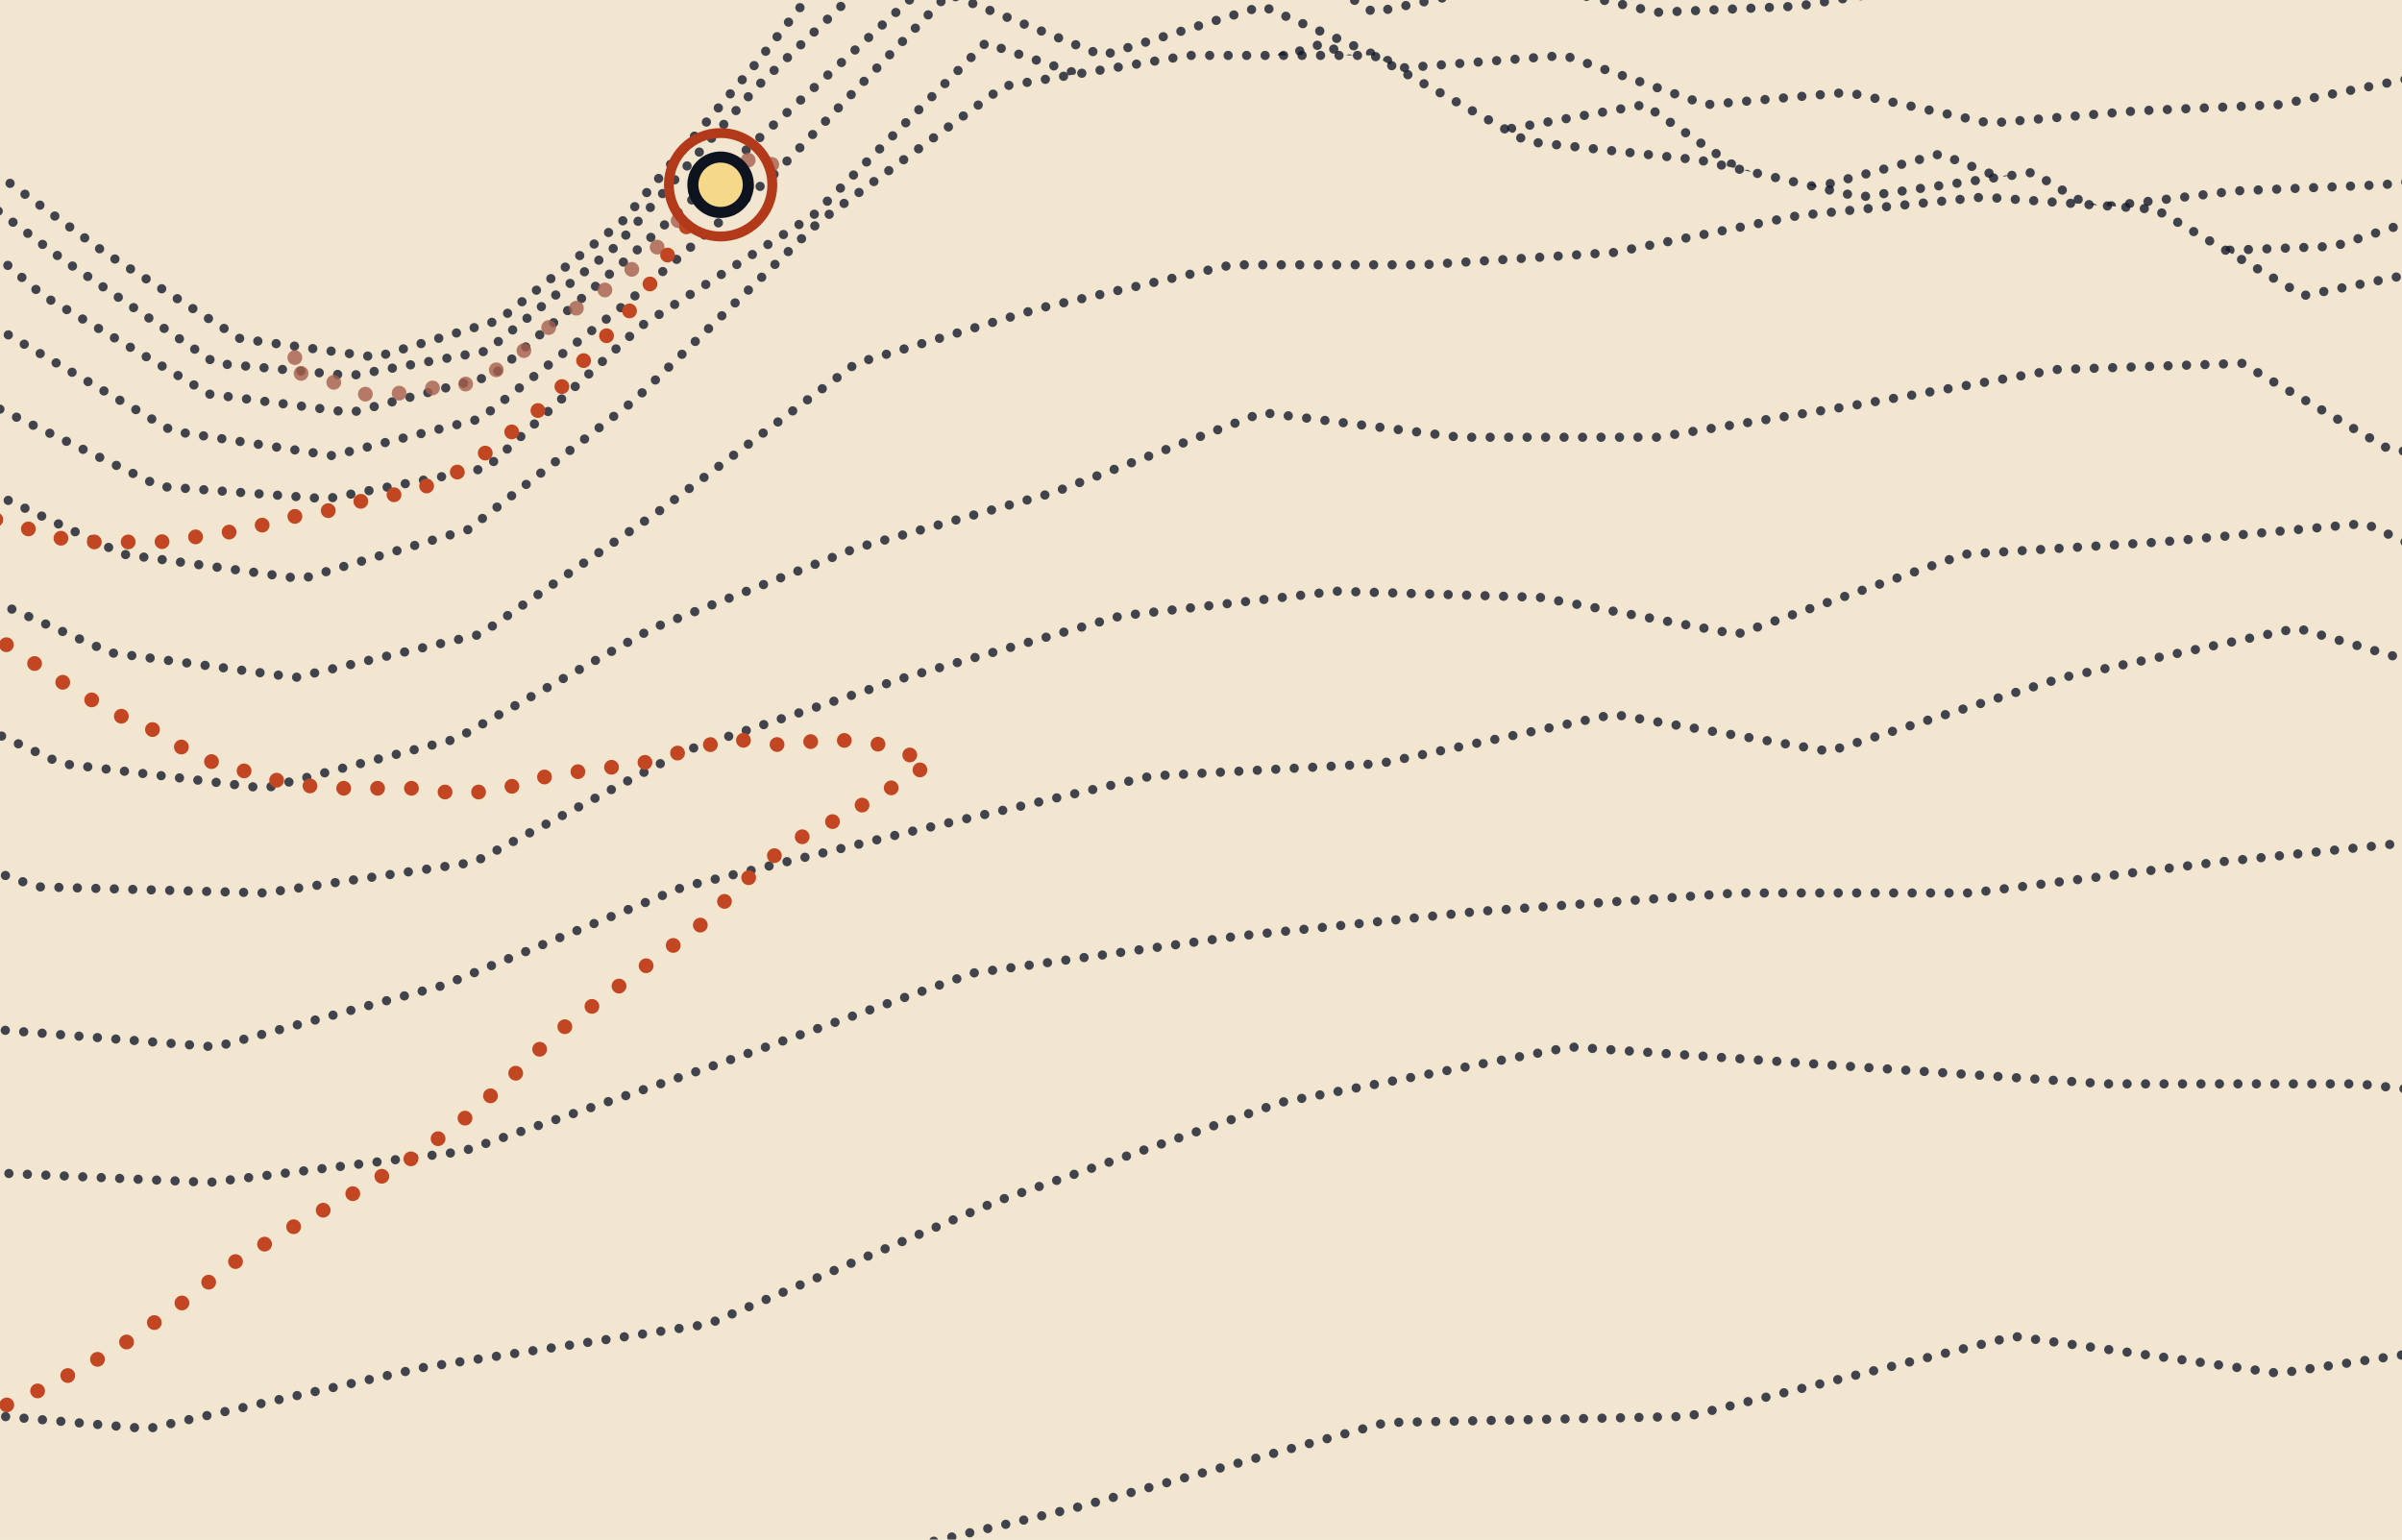
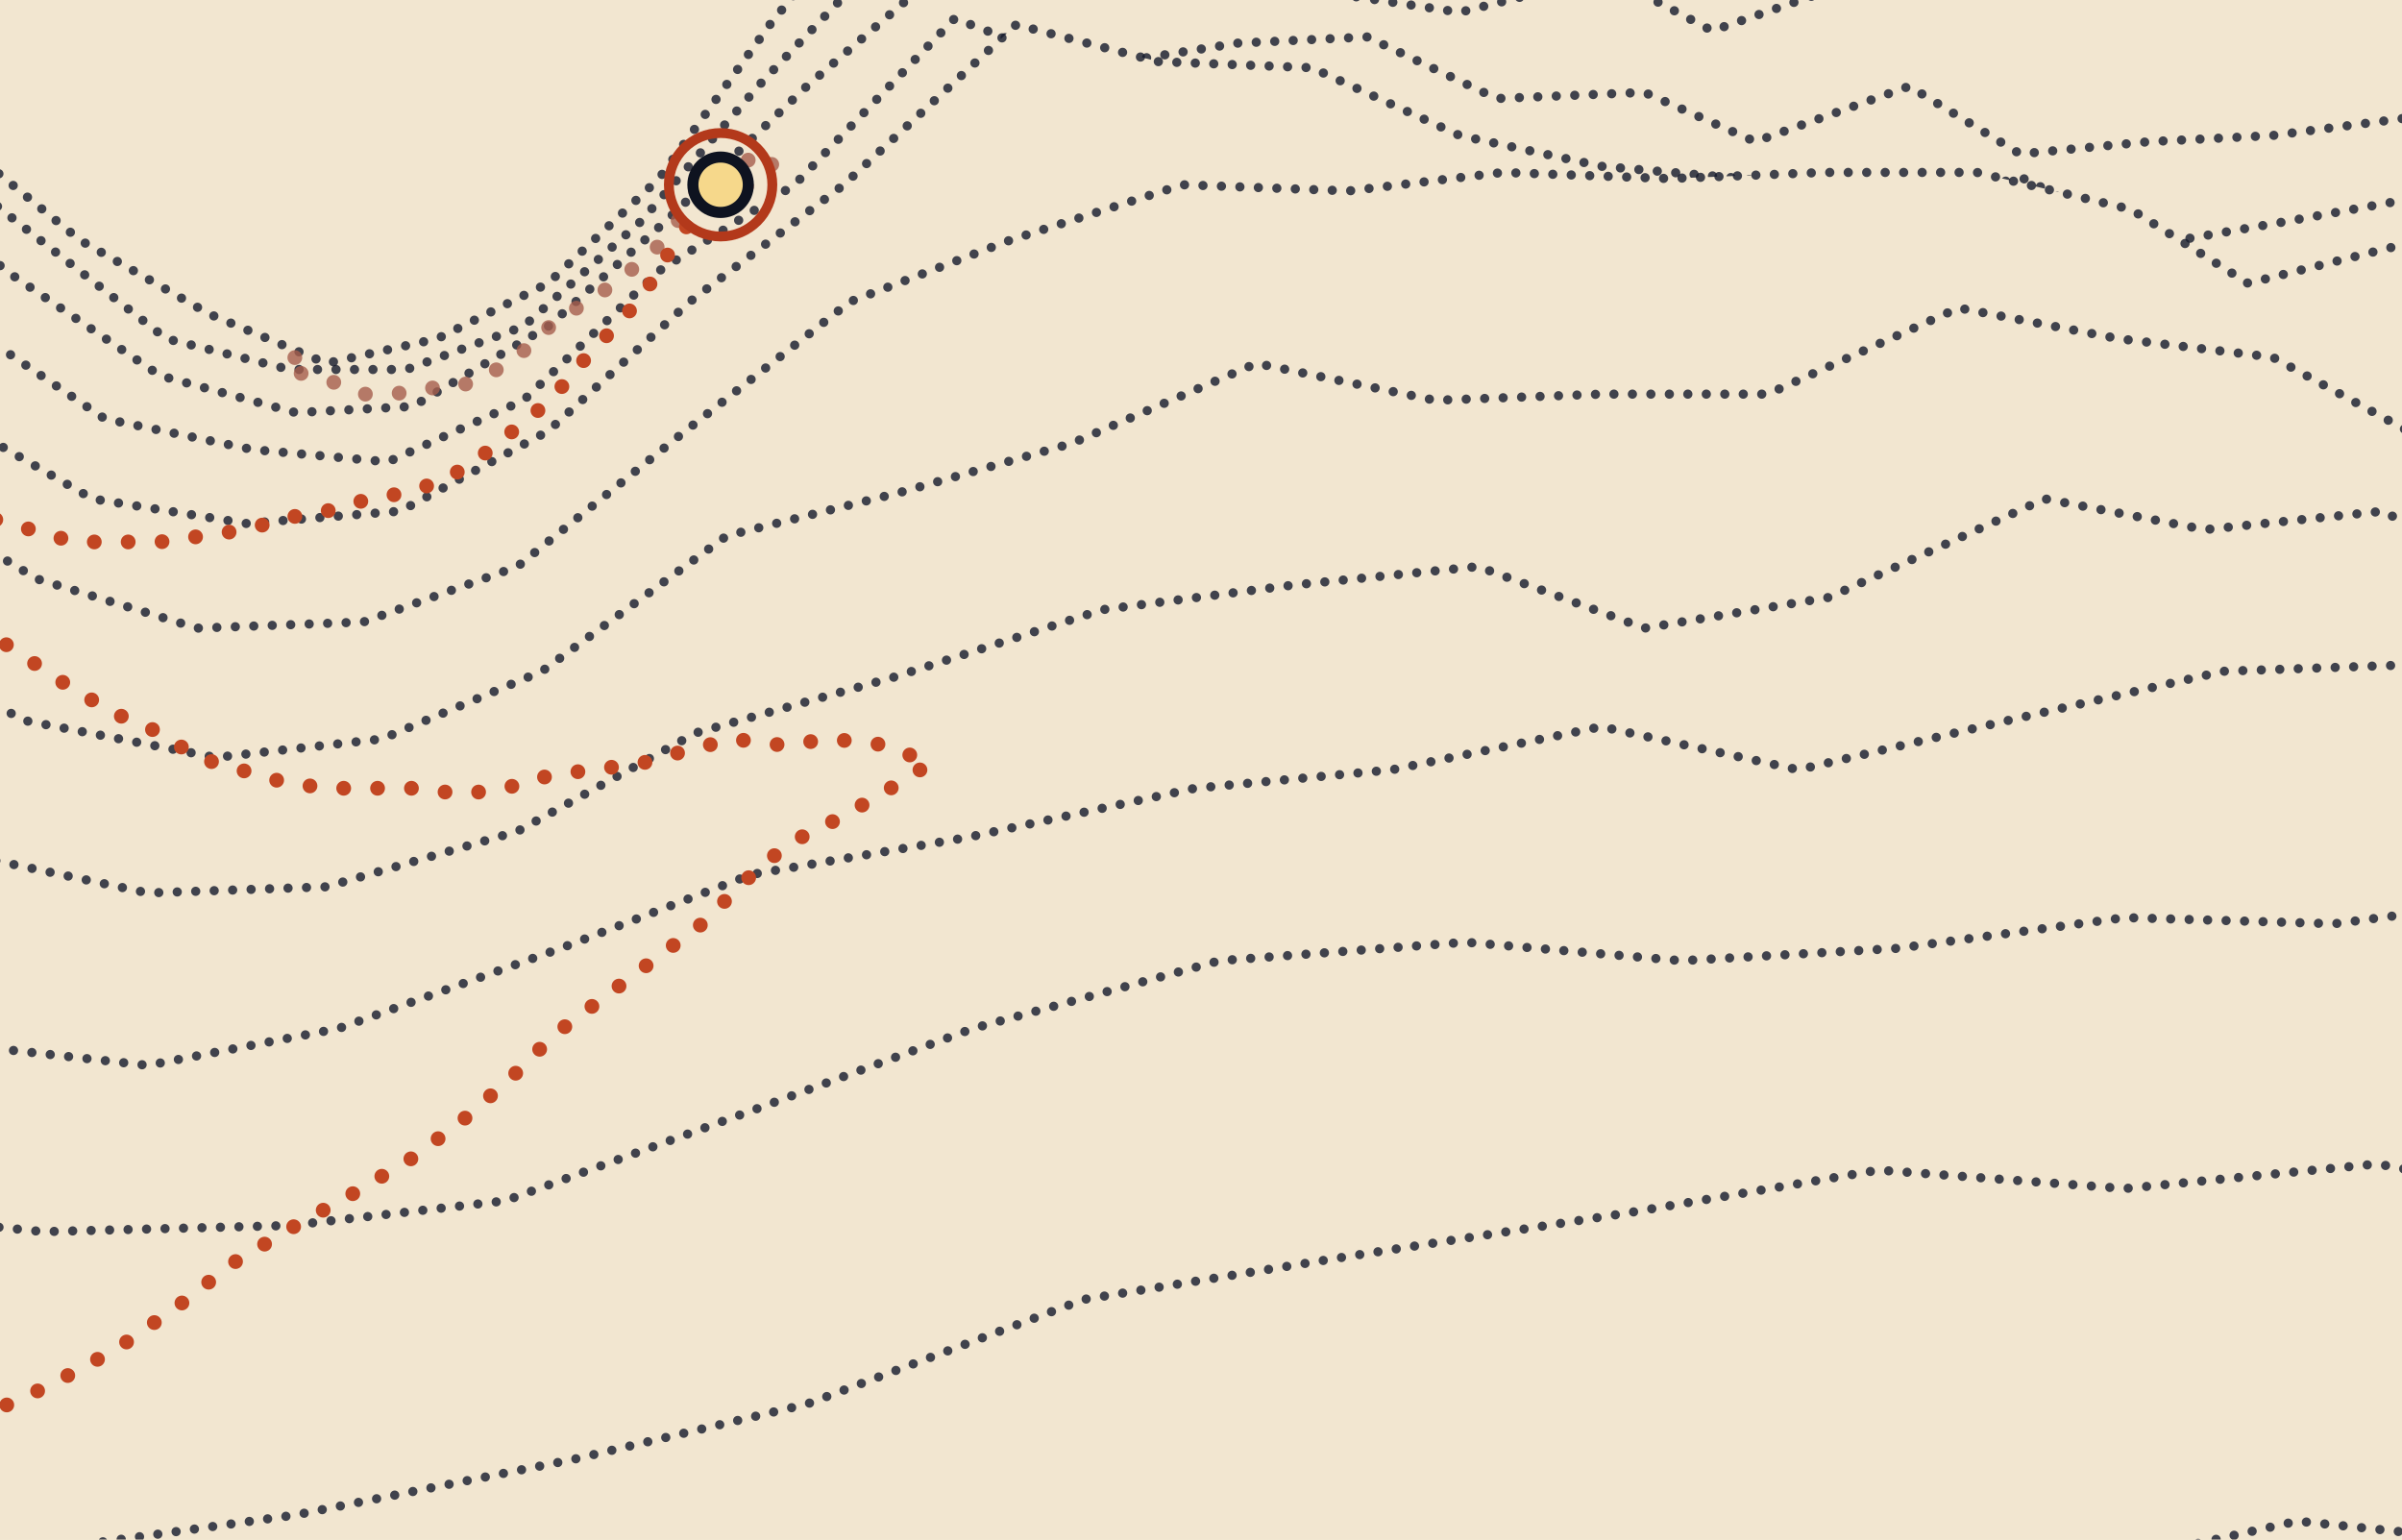
<svg xmlns="http://www.w3.org/2000/svg" viewBox="0 0 390 250" preserveAspectRatio="xMidYMin slice" role="img" aria-label="Dotted mountain ridges with a lantern on the trail below a saddle">
-   <rect x="-10" y="-10" width="410" height="270" fill="#F2E6D0" />
+   <defs>
+     <linearGradient id="sky" gradientUnits="userSpaceOnUse" x1="0" y1="-41" x2="0" y2="-244">
+       <stop offset="0" stop-color="#f2e6d0" />
+       <stop offset="1" stop-color="#f2e6d0" />
+     </linearGradient>
+   </defs>
+   <rect x="-10" y="-10" width="410" height="270" fill="url(#sky)" />
  <clipPath id="up">
    <rect x="-10" y="-10" width="410" height="-31" />
  </clipPath>
  <g clip-path="url(#up)" fill="#F8D97E">
-     <circle cx="53" cy="-42" r="14.8" />
-     <circle cx="53" cy="-42" r="21.8" fill="none" stroke="#F8D97E" stroke-width="1.3" opacity=".9" />
+     <circle cx="53" cy="-45" r="14.9" />
+     <circle cx="53" cy="-45" r="21.9" fill="none" stroke="#F8D97E" stroke-width="1.3" opacity=".9" />
  </g>
  <path d="M0 -41H390" stroke="#B3391B" stroke-width="1" opacity="0.9" />
  <g fill="#F2E6D0" stroke="#141A2B" stroke-linecap="round" stroke-width="1.5" stroke-dasharray="0 3" stroke-opacity=".8">
-     <path d="M-36 0l27 22l26 19l22 14l22 3l20 -6l20 -16l22 -26l22 -28l22 -10l24 -10l21 2l20 11l22 3l21 -6l22 -2l21 0l17 12l17 12l22 -8l16 11l15 11l16 7l19 -1V290H-36z" stroke="none" />
-     <path d="M-36 0l27 22l26 19l22 14l22 3l20 -6l20 -16l22 -26l22 -28l22 -10l24 -10l21 2l20 11l22 3l21 -6l22 -2l21 0l17 12l17 12l22 -8l16 11l15 11l16 7l19 -1" fill="none" />
-     <path d="M-48 -11l30 32l28 21l25 17l22 2l22 -4l21 -17l23 -26l24 -23l23 -14l24 -3l21 11l23 3l21 2l23 -3l23 -4l25 -13l20 4l23 -5l20 4l15 14l18 8l15 11V290H-48z" stroke="none" />
-     <path d="M-48 -11l30 32l28 21l25 17l22 2l22 -4l21 -17l23 -26l24 -23l23 -14l24 -3l21 11l23 3l21 2l23 -3l23 -4l25 -13l20 4l23 -5l20 4l15 14l18 8l15 11" fill="none" />
-     <path d="M-56 -14l35 38l28 24l27 16l23 3l23 -6l23 -20l24 -22l25 -23l24 -4l25 -4l22 14l24 -5l22 5l23 -1l24 -4l25 -9l21 4l25 -6l23 -4l22 -2V290H-56z" stroke="none" />
-     <path d="M-56 -14l35 38l28 24l27 16l23 3l23 -6l23 -20l24 -22l25 -23l24 -4l25 -4l22 14l24 -5l22 5l23 -1l24 -4l25 -9l21 4l25 -6l23 -4l22 -2" fill="none" />
-     <path d="M-34 22l33 31l29 17l26 4l24 -6l24 -19l24 -21l28 -29l25 10l26 -8l23 10l26 -2l23 8l23 -2l23 5l24 -2l23 -1l25 -5l23 -2l26 -10V290H-34z" stroke="none" />
-     <path d="M-34 22l33 31l29 17l26 4l24 -6l24 -19l24 -21l28 -29l25 10l26 -8l23 10l26 -2l23 8l23 -2l23 5l24 -2l23 -1l25 -5l23 -2l26 -10" fill="none" />
-     <path d="M-37 36l34 29l29 14l27 2l26 -5l25 -23l28 -18l28 -28l27 9l28 -9l24 15l28 -5l22 15l26 -7l23 9l25 -3l24 -1l25 -3l24 -3V290H-37z" stroke="none" />
-     <path d="M-37 36l34 29l29 14l27 2l26 -5l25 -23l28 -18l28 -28l27 9l28 -9l24 15l28 -5l22 15l26 -7l23 9l25 -3l24 -1l25 -3l24 -3" fill="none" />
-     <path d="M-49 44l37 31l32 15l29 4l27 -8l27 -21l30 -29l30 -22l30 -5l30 0l25 14l28 3l26 6l28 -4l22 13l27 -1l28 -9l24 5V290H-49z" stroke="none" />
-     <path d="M-49 44l37 31l32 15l29 4l27 -8l27 -21l30 -29l30 -22l30 -5l30 0l25 14l28 3l26 6l28 -4l22 13l27 -1l28 -9l24 5" fill="none" />
-     <path d="M-56 62l40 29l34 15l30 4l30 -7l29 -20l32 -24l30 -9l31 -7l31 0l31 -2l30 -6l30 -3l28 2l24 14l30 -6l25 5V290H-56z" stroke="none" />
-     <path d="M-56 62l40 29l34 15l30 4l30 -7l29 -20l32 -24l30 -9l31 -7l31 0l31 -2l30 -6l30 -3l28 2l24 14l30 -6l25 5" fill="none" />
-     <path d="M-27 107l37 17l33 4l31 -8l32 -18l33 -13l32 -9l34 -13l32 4l32 0l31 -5l34 -6l30 -1l24 14l28 3l31 -5V290H-27z" stroke="none" />
-     <path d="M-27 107l37 17l33 4l31 -8l32 -18l33 -13l32 -9l34 -13l32 4l32 0l31 -5l34 -6l30 -1l24 14l28 3l31 -5" fill="none" />
-     <path d="M-33 130l39 14l37 1l34 -5l34 -18l36 -12l35 -10l35 -4l33 1l32 6l37 -13l32 -2l33 -3l26 12l30 2V290H-33z" stroke="none" />
-     <path d="M-33 130l39 14l37 1l34 -5l34 -18l36 -12l35 -10l35 -4l33 1l32 6l37 -13l32 -2l33 -3l26 12l30 2" fill="none" />
-     <path d="M-48 153l45 14l38 3l37 -10l39 -16l37 -9l39 -9l37 -2l38 -8l35 6l38 -12l38 -8l31 9l31 5V290H-48z" stroke="none" />
-     <path d="M-48 153l45 14l38 3l37 -10l39 -16l37 -9l39 -9l37 -2l38 -8l35 6l38 -12l38 -8l31 9l31 5" fill="none" />
-     <path d="M-57 178l46 12l45 2l41 -5l41 -14l42 -15l43 -6l39 -4l42 -3l38 0l40 -5l39 -4l37 1V290H-57z" stroke="none" />
-     <path d="M-57 178l46 12l45 2l41 -5l41 -14l42 -15l43 -6l39 -4l42 -3l38 0l40 -5l39 -4l37 1" fill="none" />
-     <path d="M-23 228l47 4l45 -10l46 -7l47 -20l46 -16l47 -9l43 3l44 3l41 0l37 4V290H-23z" stroke="none" />
-     <path d="M-23 228l47 4l45 -10l46 -7l47 -20l46 -16l47 -9l43 3l44 3l41 0l37 4" fill="none" />
-     <path d="M-32 275l53 0l52 -8l50 -10l51 -12l51 -14l49 -1l53 -13l43 6l47 -7V290H-32z" stroke="none" />
-     <path d="M-32 275l53 0l52 -8l50 -10l51 -12l51 -14l49 -1l53 -13l43 6l47 -7" fill="none" />
+     <path d="M-57 -16l25 19l23 18l22 18l21 12l19 8l18 -4l18 -9l18 -17l18 -25l21 -26l19 2l20 -9l19 -4l18 3l18 7l18 4l23 -16l15 11l18 -1l16 13l14 7l18 1l17 -2l13 13l14 8l14 5l16 -2V290H-57z" stroke="none" />
+     <path d="M-57 -16l25 19l23 18l22 18l21 12l19 8l18 -4l18 -9l18 -17l18 -25l21 -26l19 2l20 -9l19 -4l18 3l18 7l18 4l23 -16l15 11l18 -1l16 13l14 7l18 1l17 -2l13 13l14 8l14 5l16 -2" fill="none" />
+     <path d="M-49 -11l29 29l24 19l23 18l20 5l19 0l19 -7l19 -17l20 -23l22 -23l21 -11l21 -6l19 0l18 16l22 -10l18 7l20 1l21 -7l21 -10l19 6l19 -4l19 2l15 10l15 10l16 4l12 11V290H-49z" stroke="none" />
+     <path d="M-49 -11l29 29l24 19l23 18l20 5l19 0l19 -7l19 -17l20 -23l22 -23l21 -11l21 -6l19 0l18 16l22 -10l18 7l20 1l21 -7l21 -10l19 6l19 -4l19 2l15 10l15 10l16 4l12 11" fill="none" />
+     <path d="M-55 -12l31 34l25 22l25 17l22 6l19 -1l22 -13l19 -17l23 -22l22 -19l22 0l21 -5l21 9l20 3l24 -6l17 9l23 -8l21 -1l22 -7l17 5l23 -4l21 -7l20 -2l18 4V290H-55z" stroke="none" />
+     <path d="M-55 -12l31 34l25 22l25 17l22 6l19 -1l22 -13l19 -17l23 -22l22 -19l22 0l21 -5l21 9l20 3l24 -6l17 9l23 -8l21 -1l22 -7l17 5l23 -4l21 -7l20 -2l18 4" fill="none" />
+     <path d="M-40 19l32 32l25 17l24 5l22 2l22 -10l22 -21l22 -14l26 -27l21 8l25 -4l21 -1l21 10l24 -1l18 8l25 -9l18 11l21 -2l20 -1l23 -3l21 -3l25 -8V290H-40z" stroke="none" />
+     <path d="M-40 19l32 32l25 17l24 5l22 2l22 -10l22 -21l22 -14l26 -27l21 8l25 -4l21 -1l21 10l24 -1l18 8l25 -9l18 11l21 -2l20 -1l23 -3l21 -3l25 -8" fill="none" />
+     <path d="M-45 34l34 32l26 15l25 4l25 -2l24 -13l23 -21l25 -19l28 -26l23 6l25 1l24 11l23 5l23 2l22 3l24 -3l19 11l23 -4l22 -4l23 1l25 -7V290H-45z" stroke="none" />
+     <path d="M-45 34l34 32l26 15l25 4l25 -2l24 -13l23 -21l25 -19l28 -26l23 6l25 1l24 11l23 5l23 2l22 3l24 -3l19 11l23 -4l22 -4l23 1l25 -7" fill="none" />
+     <path d="M-27 74l33 20l26 8l27 -1l25 -9l26 -21l28 -22l26 -10l28 -9l27 1l25 -3l27 1l25 -1l25 0l25 6l19 12l28 -7l22 4l25 -3V290H-27z" stroke="none" />
+     <path d="M-27 74l33 20l26 8l27 -1l25 -9l26 -21l28 -22l26 -10l28 -9l27 1l25 -3l27 1l25 -1l25 0l25 6l19 12l28 -7l22 4l25 -3" fill="none" />
+     <path d="M-30 99l34 18l31 6l27 -3l26 -11l30 -22l28 -7l28 -8l30 -13l29 6l27 -1l27 0l31 -14l26 5l25 3l22 12l26 -2l26 -2V290H-30z" stroke="none" />
+     <path d="M-30 99l34 18l31 6l27 -3l26 -11l30 -22l28 -7l28 -8l30 -13l29 6l27 -1l27 0l31 -14l26 5l25 3l22 12l26 -2l26 -2" fill="none" />
+     <path d="M-47 119l38 19l33 7l29 -1l31 -9l29 -16l32 -9l34 -11l31 -4l30 -3l27 10l30 -5l35 -16l26 5l29 -3l23 13l26 2V290H-47z" stroke="none" />
+     <path d="M-47 119l38 19l33 7l29 -1l31 -9l29 -16l32 -9l34 -11l31 -4l30 -3l27 10l30 -5l35 -16l26 5l29 -3l23 13l26 2" fill="none" />
+     <path d="M-52 154l40 15l36 4l31 -6l36 -13l31 -12l35 -6l37 -8l32 -3l34 -7l32 7l34 -8l35 -8l29 -1l29 8l26 6V290H-52z" stroke="none" />
+     <path d="M-52 154l40 15l36 4l31 -6l36 -13l31 -12l35 -6l37 -8l32 -3l34 -7l32 7l34 -8l35 -8l29 -1l29 8l26 6" fill="none" />
+     <path d="M-33 196l40 4l40 -1l35 -4l41 -15l35 -13l40 -11l40 -3l35 3l35 -2l37 -5l34 1l38 -5l31 -1V290H-33z" stroke="none" />
+     <path d="M-33 196l40 4l40 -1l35 -4l41 -15l35 -13l40 -11l40 -3l35 3l35 -2l37 -5l34 1l38 -5l31 -1" fill="none" />
+     <path d="M-40 248l45 4l43 -6l45 -9l38 -9l45 -17l43 -7l45 -7l41 -7l40 3l41 -4l32 6V290H-40z" stroke="none" />
+     <path d="M-40 248l45 4l43 -6l45 -9l38 -9l45 -17l43 -7l45 -7l41 -7l40 3l41 -4l32 6" fill="none" />
+     <path d="M-15 310l48 -3l50 -10l48 -12l52 -11l48 -12l46 -1l47 -3l49 -11l39 4V290H-15z" stroke="none" />
+     <path d="M-15 310l48 -3l50 -10l48 -12l52 -11l48 -12l46 -1l47 -3l49 -11l39 4" fill="none" />
  </g>
  <g fill="none" stroke-linecap="round" stroke-linejoin="round" stroke-dasharray="0 5.5" stroke-width="2.4">
    <path d="M116 32L122 30L126 26L123 26L117 26L113 31L110 36L106 41L101 45L97 48L92 51L88 54L84 58L79 61L74 63L69 63L64 64L59 64L54 62L50 61L47 60L46 59L48 58L51 58L53 58" stroke="#a65e4c" opacity=".8" />
    <path d="M-9 287L-19 279L-29 272L-39 266L-48 259L-53 253L-40 246L-27 241L-15 236L-3 230L8 225L19 219L29 212L38 205L48 199L57 194L67 188L75 182L83 175L90 168L98 162L106 156L114 150L121 143L128 137L136 133L143 129L151 124L144 121L135 120L127 121L119 120L111 122L104 124L96 125L89 126L82 128L75 129L68 128L60 128L53 128L46 127L39 125L32 123L26 119L19 116L12 112L6 108L0 104L-7 99L-13 94L-18 89L-24 83L-30 77L-36 71L-32 72L-25 75L-17 78L-10 81L-2 84L5 86L12 88L19 88L26 88L33 87L40 86L47 84L53 83L60 81L66 80L72 78L77 75L82 71L87 67L92 62L96 57L101 52L105 47L108 42L112 36L116 32" stroke="#c24622" />
  </g>
  <circle cx="117" cy="30" r="8.4" fill="none" stroke="#B3391B" stroke-width="1.6" />
  <circle cx="117" cy="30" r="5.4" fill="#0E1320" />
  <circle cx="117" cy="30" r="3.6" fill="#f6d88b" />
</svg>
